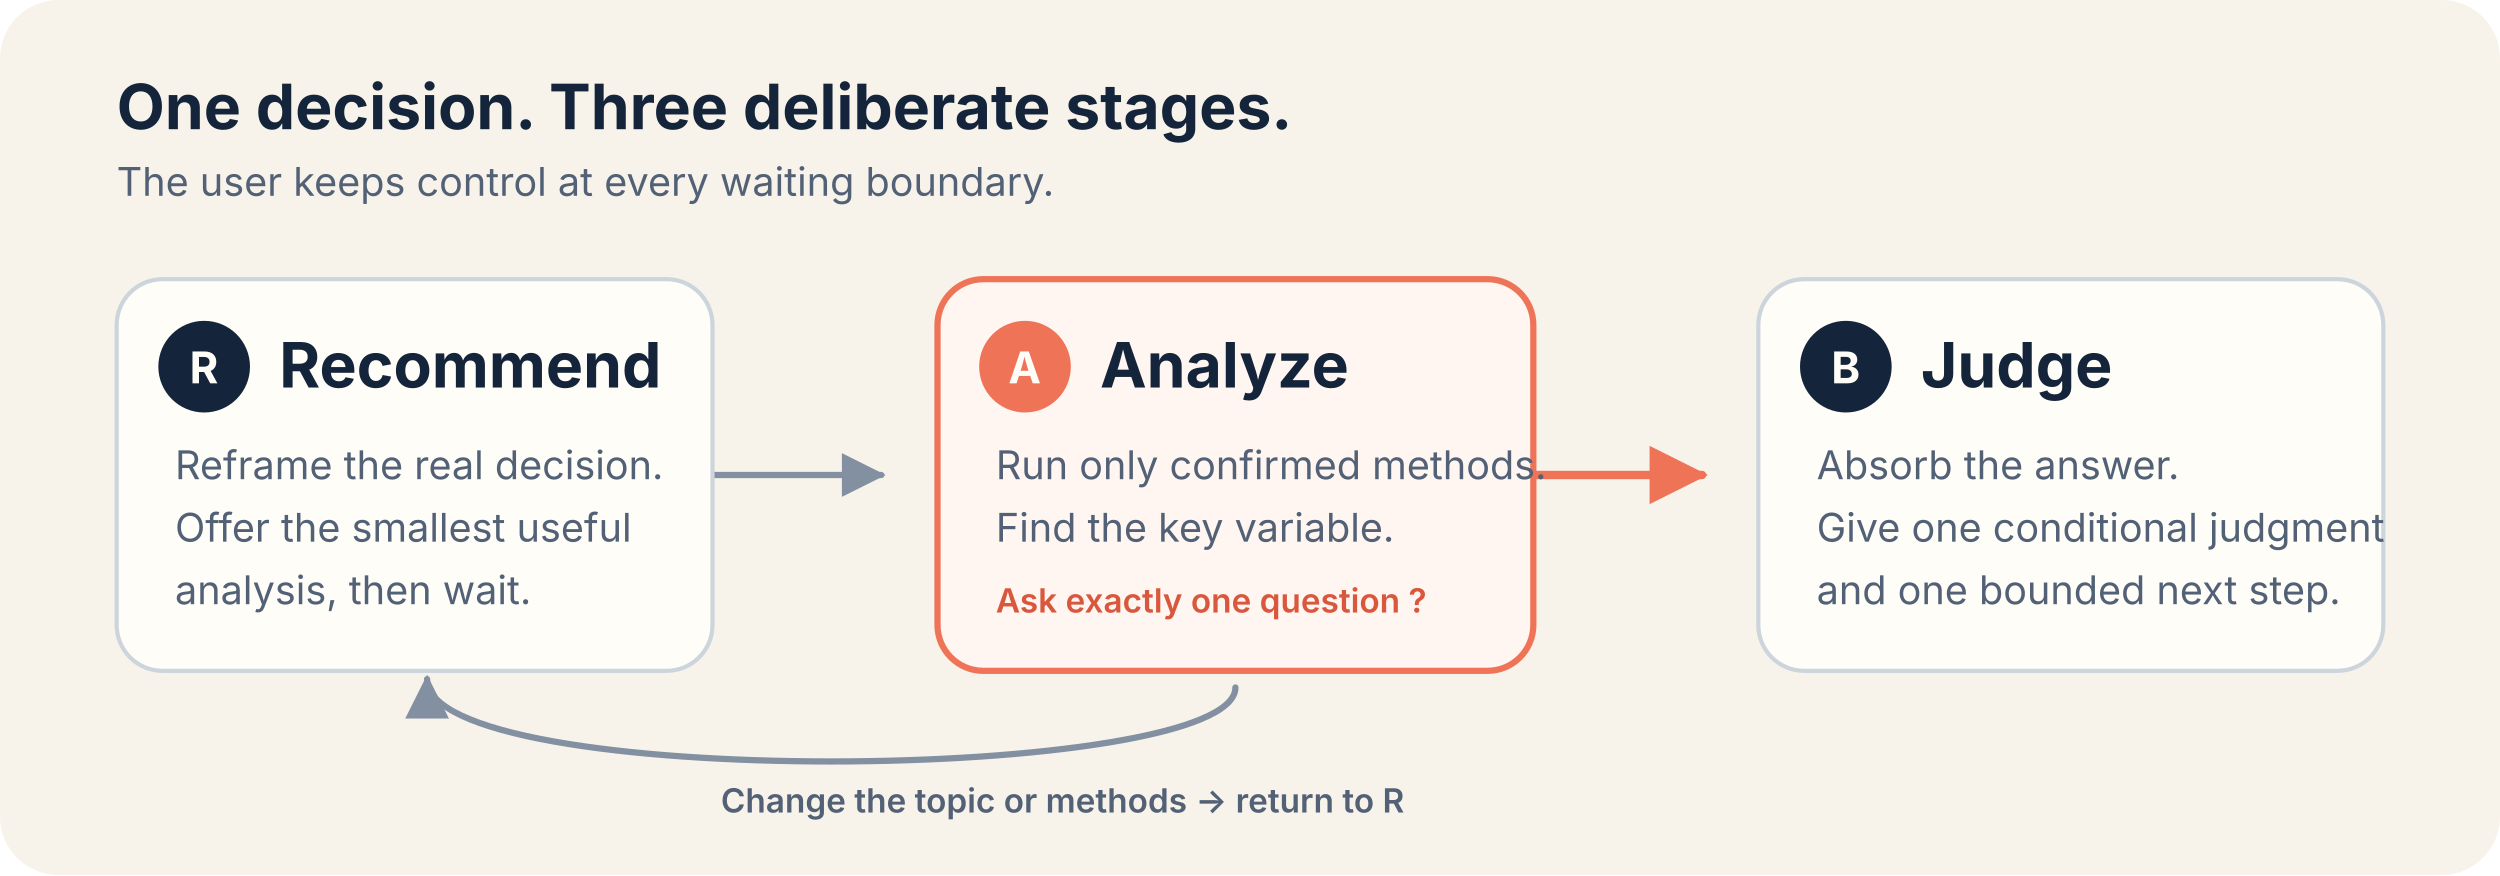
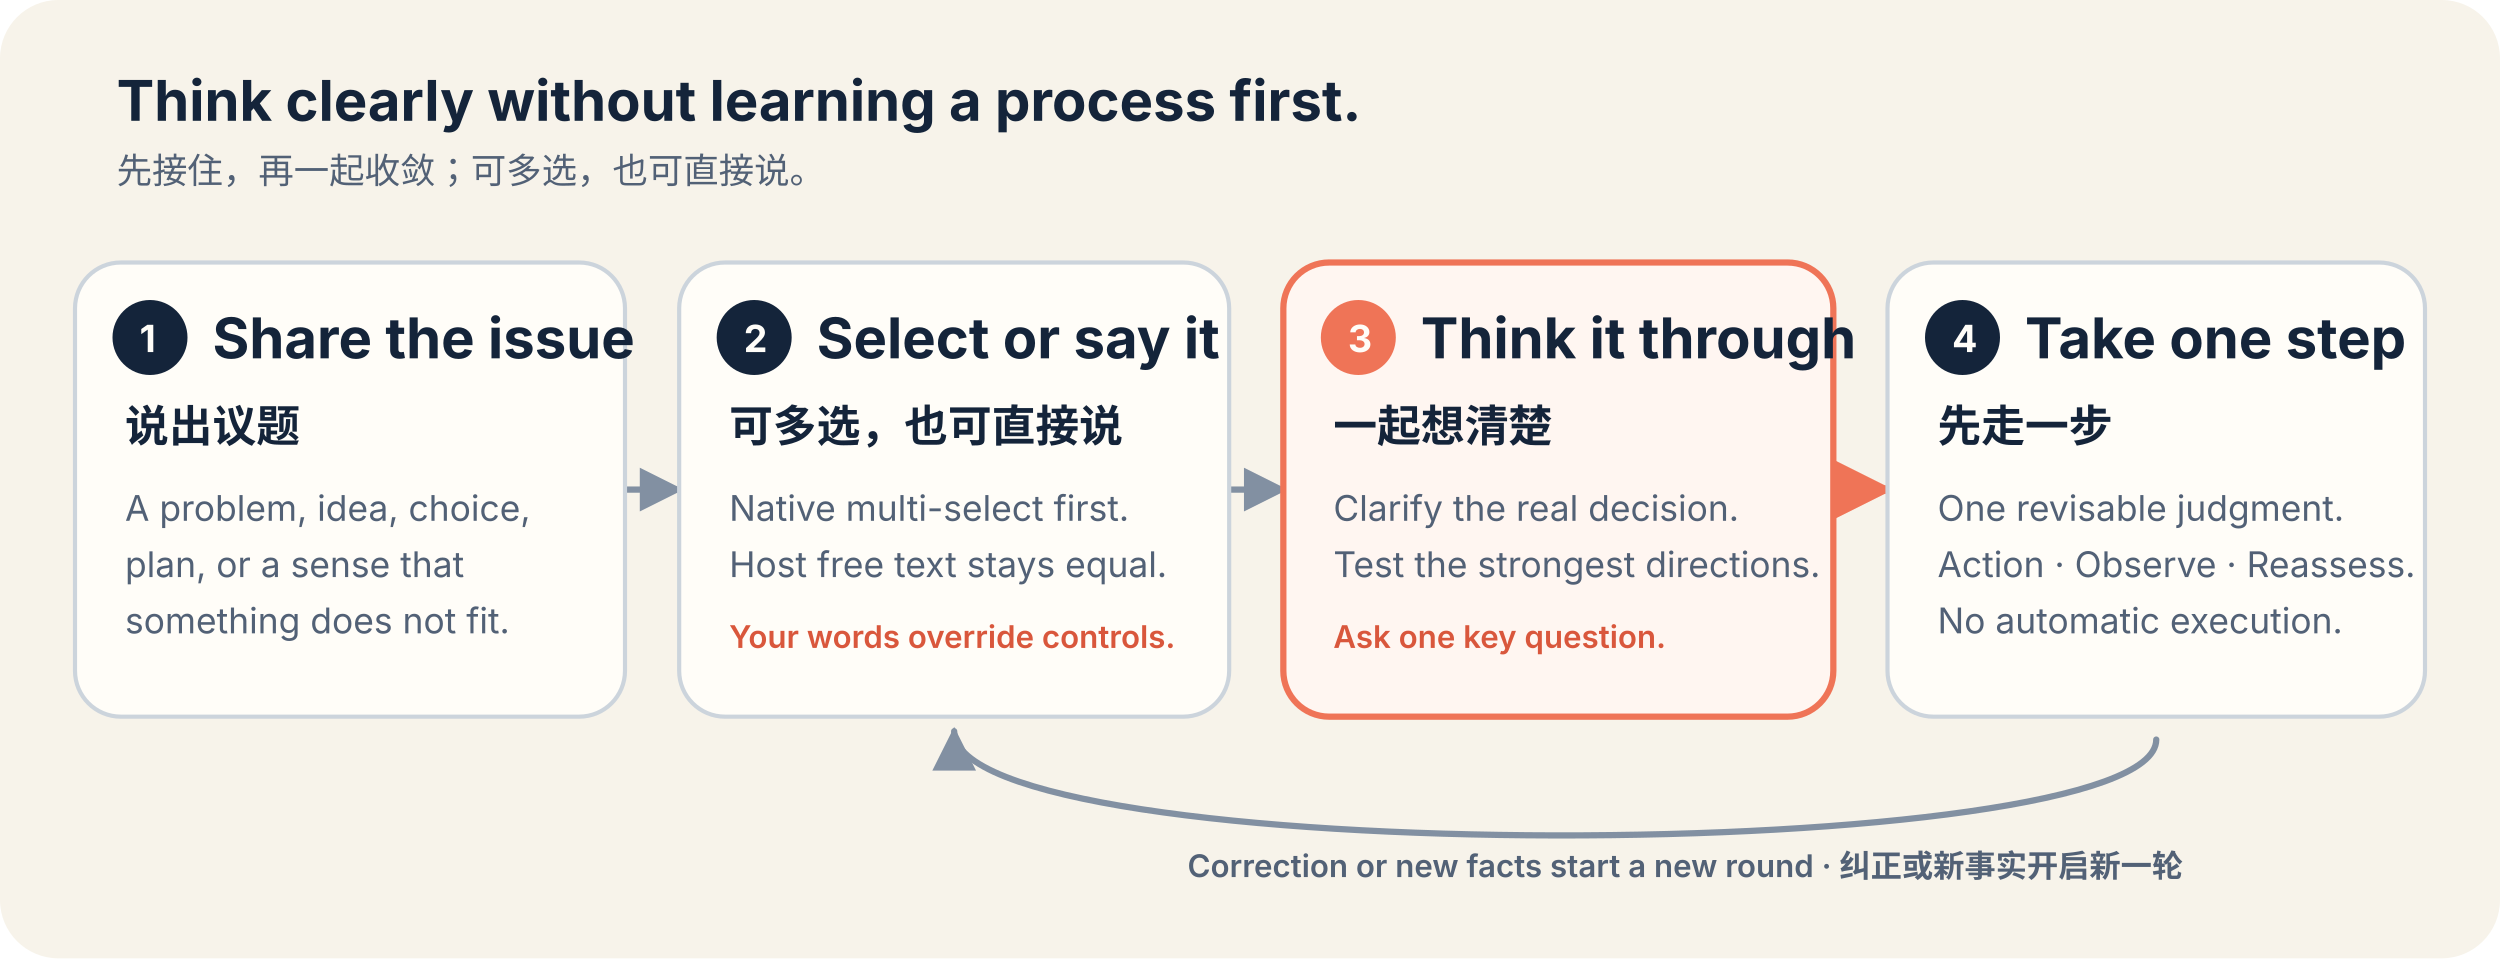
- <svg xmlns="http://www.w3.org/2000/svg" width="1200" height="420" viewBox="0 0 1200 420" role="img" aria-labelledby="title desc">
+ <svg xmlns="http://www.w3.org/2000/svg" width="1200" height="460" viewBox="0 0 1200 460" role="img" aria-labelledby="title desc">
  <defs>
    <style>
      .bg { fill: #f7f3ea; }
      .ink { fill: #14243a; }
      .muted { fill: #526176; }
      .card { fill: #fffdf8; stroke: #ccd4dc; stroke-width: 2; }
      .accent-card { fill: #fff6f1; stroke: #ef7457; stroke-width: 3; }
      .line { fill: none; stroke: #8290a2; stroke-width: 3; stroke-linecap: round; }
      .accent-line { fill: none; stroke: #ef7457; stroke-width: 4; stroke-linecap: round; }
-       .label { font: 700 21px -apple-system, BlinkMacSystemFont, "Segoe UI", sans-serif; letter-spacing: 1px; }
-       .heading { font: 700 30px -apple-system, BlinkMacSystemFont, "Segoe UI", sans-serif; }
-       .body { font: 400 19px -apple-system, BlinkMacSystemFont, "Segoe UI", sans-serif; }
-       .small { font: 600 16px -apple-system, BlinkMacSystemFont, "Segoe UI", sans-serif; }
+       .number { font: 700 18px -apple-system, BlinkMacSystemFont, "Segoe UI", sans-serif; }
+       .heading { font: 700 27px -apple-system, BlinkMacSystemFont, "Segoe UI", sans-serif; }
+       .zh { font: 700 21px -apple-system, BlinkMacSystemFont, "Segoe UI", sans-serif; }
+       .body { font: 400 17px -apple-system, BlinkMacSystemFont, "Segoe UI", sans-serif; }
+       .small { font: 600 15px -apple-system, BlinkMacSystemFont, "Segoe UI", sans-serif; }
    </style>
    <marker id="arrow" viewBox="0 0 10 10" refX="9" refY="5" markerWidth="7" markerHeight="7" orient="auto-start-reverse">
      <path d="M 0 0 L 10 5 L 0 10 z" fill="#8290a2" />
    </marker>
    <marker id="accent-arrow" viewBox="0 0 10 10" refX="9" refY="5" markerWidth="7" markerHeight="7" orient="auto-start-reverse">
      <path d="M 0 0 L 10 5 L 0 10 z" fill="#ef7457" />
    </marker>
  </defs>
-   <rect class="bg" width="1200" height="420" rx="28" />
-   <text class="heading ink" x="56" y="62">One decision. Three deliberate stages.</text>
-   <text class="body muted" x="56" y="94">The user keeps control at every waiting boundary.</text>
-   <path class="line" d="M342 228 H423" marker-end="url(#arrow)" />
-   <path class="accent-line" d="M736 228 H817" marker-end="url(#accent-arrow)" />
-   <g transform="translate(56 134)">
-     <rect class="card" width="286" height="188" rx="22" />
-     <circle cx="42" cy="42" r="22" fill="#14243a" />
-     <text class="label" x="35" y="50" fill="#fffdf8">R</text>
-     <text class="heading ink" x="78" y="52">Recommend</text>
-     <text class="body muted" x="28" y="96">Reframe the real decision.</text>
-     <text class="body muted" x="28" y="126">Offer the smallest useful</text>
-     <text class="body muted" x="28" y="156">analysis, then wait.</text>
+   <rect class="bg" width="1200" height="460" rx="28" />
+   <text class="heading ink" x="56" y="58">Think clearly without learning a process first.</text>
+   <text class="body muted" x="56" y="88">先接住，再一起收敛；可多选，也可直接说。</text>
+   <path class="line" d="M300 235 H326" marker-end="url(#arrow)" />
+   <path class="line" d="M590 235 H616" marker-end="url(#arrow)" />
+   <path class="accent-line" d="M880 235 H906" marker-end="url(#accent-arrow)" />
+   <g transform="translate(36 126)">
+     <rect class="card" width="264" height="218" rx="22" />
+     <circle cx="36" cy="36" r="18" fill="#14243a" />
+     <text class="number" x="31" y="43" fill="#fffdf8">1</text>
+     <text class="heading ink" x="66" y="46">Share the issue</text>
+     <text class="zh ink" x="24" y="86">说出议题</text>
+     <text class="body muted" x="24" y="124">A problem, idea, choice,</text>
+     <text class="body muted" x="24" y="151">plan, or a sense that</text>
+     <text class="body muted" x="24" y="178">something does not fit.</text>
  </g>
-   <g transform="translate(450 134)">
-     <rect class="accent-card" width="286" height="188" rx="22" />
-     <circle cx="42" cy="42" r="22" fill="#ef7457" />
-     <text class="label" x="34" y="50" fill="#fffdf8">A</text>
-     <text class="heading ink" x="78" y="52">Analyze</text>
-     <text class="body muted" x="28" y="96">Run only confirmed methods.</text>
-     <text class="body muted" x="28" y="126">Find the key variable.</text>
-     <text class="small" x="28" y="160" fill="#d9573c">Ask exactly one question ?</text>
+   <g transform="translate(326 126)">
+     <rect class="card" width="264" height="218" rx="22" />
+     <circle cx="36" cy="36" r="18" fill="#14243a" />
+     <text class="number" x="31" y="43" fill="#fffdf8">2</text>
+     <text class="heading ink" x="66" y="46">Select or say it</text>
+     <text class="zh ink" x="24" y="86">可多选，也可直接说</text>
+     <text class="body muted" x="24" y="124">Native multi-select first.</text>
+     <text class="body muted" x="24" y="151">Host free text stays equal.</text>
+     <text class="small" x="24" y="185" fill="#d9573c">Your words override controls.</text>
  </g>
-   <g transform="translate(844 134)">
-     <rect class="card" width="300" height="188" rx="22" />
-     <circle cx="42" cy="42" r="22" fill="#14243a" />
-     <text class="label" x="35" y="50" fill="#fffdf8">B</text>
-     <text class="heading ink" x="78" y="52">Judge</text>
-     <text class="body muted" x="28" y="96">Absorb the answer.</text>
-     <text class="body muted" x="28" y="126">Give one conditional judgment</text>
-     <text class="body muted" x="28" y="156">and one bounded next step.</text>
+   <g transform="translate(616 126)">
+     <rect class="accent-card" width="264" height="218" rx="22" />
+     <circle cx="36" cy="36" r="18" fill="#ef7457" />
+     <text class="number" x="31" y="43" fill="#fffdf8">3</text>
+     <text class="heading ink" x="66" y="46">Think it through</text>
+     <text class="zh ink" x="24" y="86">一起想清楚</text>
+     <text class="body muted" x="24" y="124">Clarify the real decision.</text>
+     <text class="body muted" x="24" y="151">Test the strongest directions.</text>
+     <text class="small" x="24" y="185" fill="#d9573c">Ask one key question.</text>
  </g>
-   <path class="line" d="M593 330 C593 376 205 380 205 326" marker-end="url(#arrow)" />
-   <text class="small muted" x="346" y="390">Change the topic or methods → return to R</text>
+   <g transform="translate(906 126)">
+     <rect class="card" width="258" height="218" rx="22" />
+     <circle cx="36" cy="36" r="18" fill="#14243a" />
+     <text class="number" x="31" y="43" fill="#fffdf8">4</text>
+     <text class="heading ink" x="66" y="46">Take one step</text>
+     <text class="zh ink" x="24" y="86">先走一步</text>
+     <text class="body muted" x="24" y="124">One revisable judgment.</text>
+     <text class="body muted" x="24" y="151">Action · Observe · Reassess.</text>
+     <text class="body muted" x="24" y="178">No automatic execution.</text>
+   </g>
+   <path class="line" d="M1035 355 C1035 416 458 418 458 351" marker-end="url(#arrow)" />
+   <text class="small muted" x="570" y="421">Correction or new facts start a new round · 纠正或新事实开启新一轮</text>
</svg>
